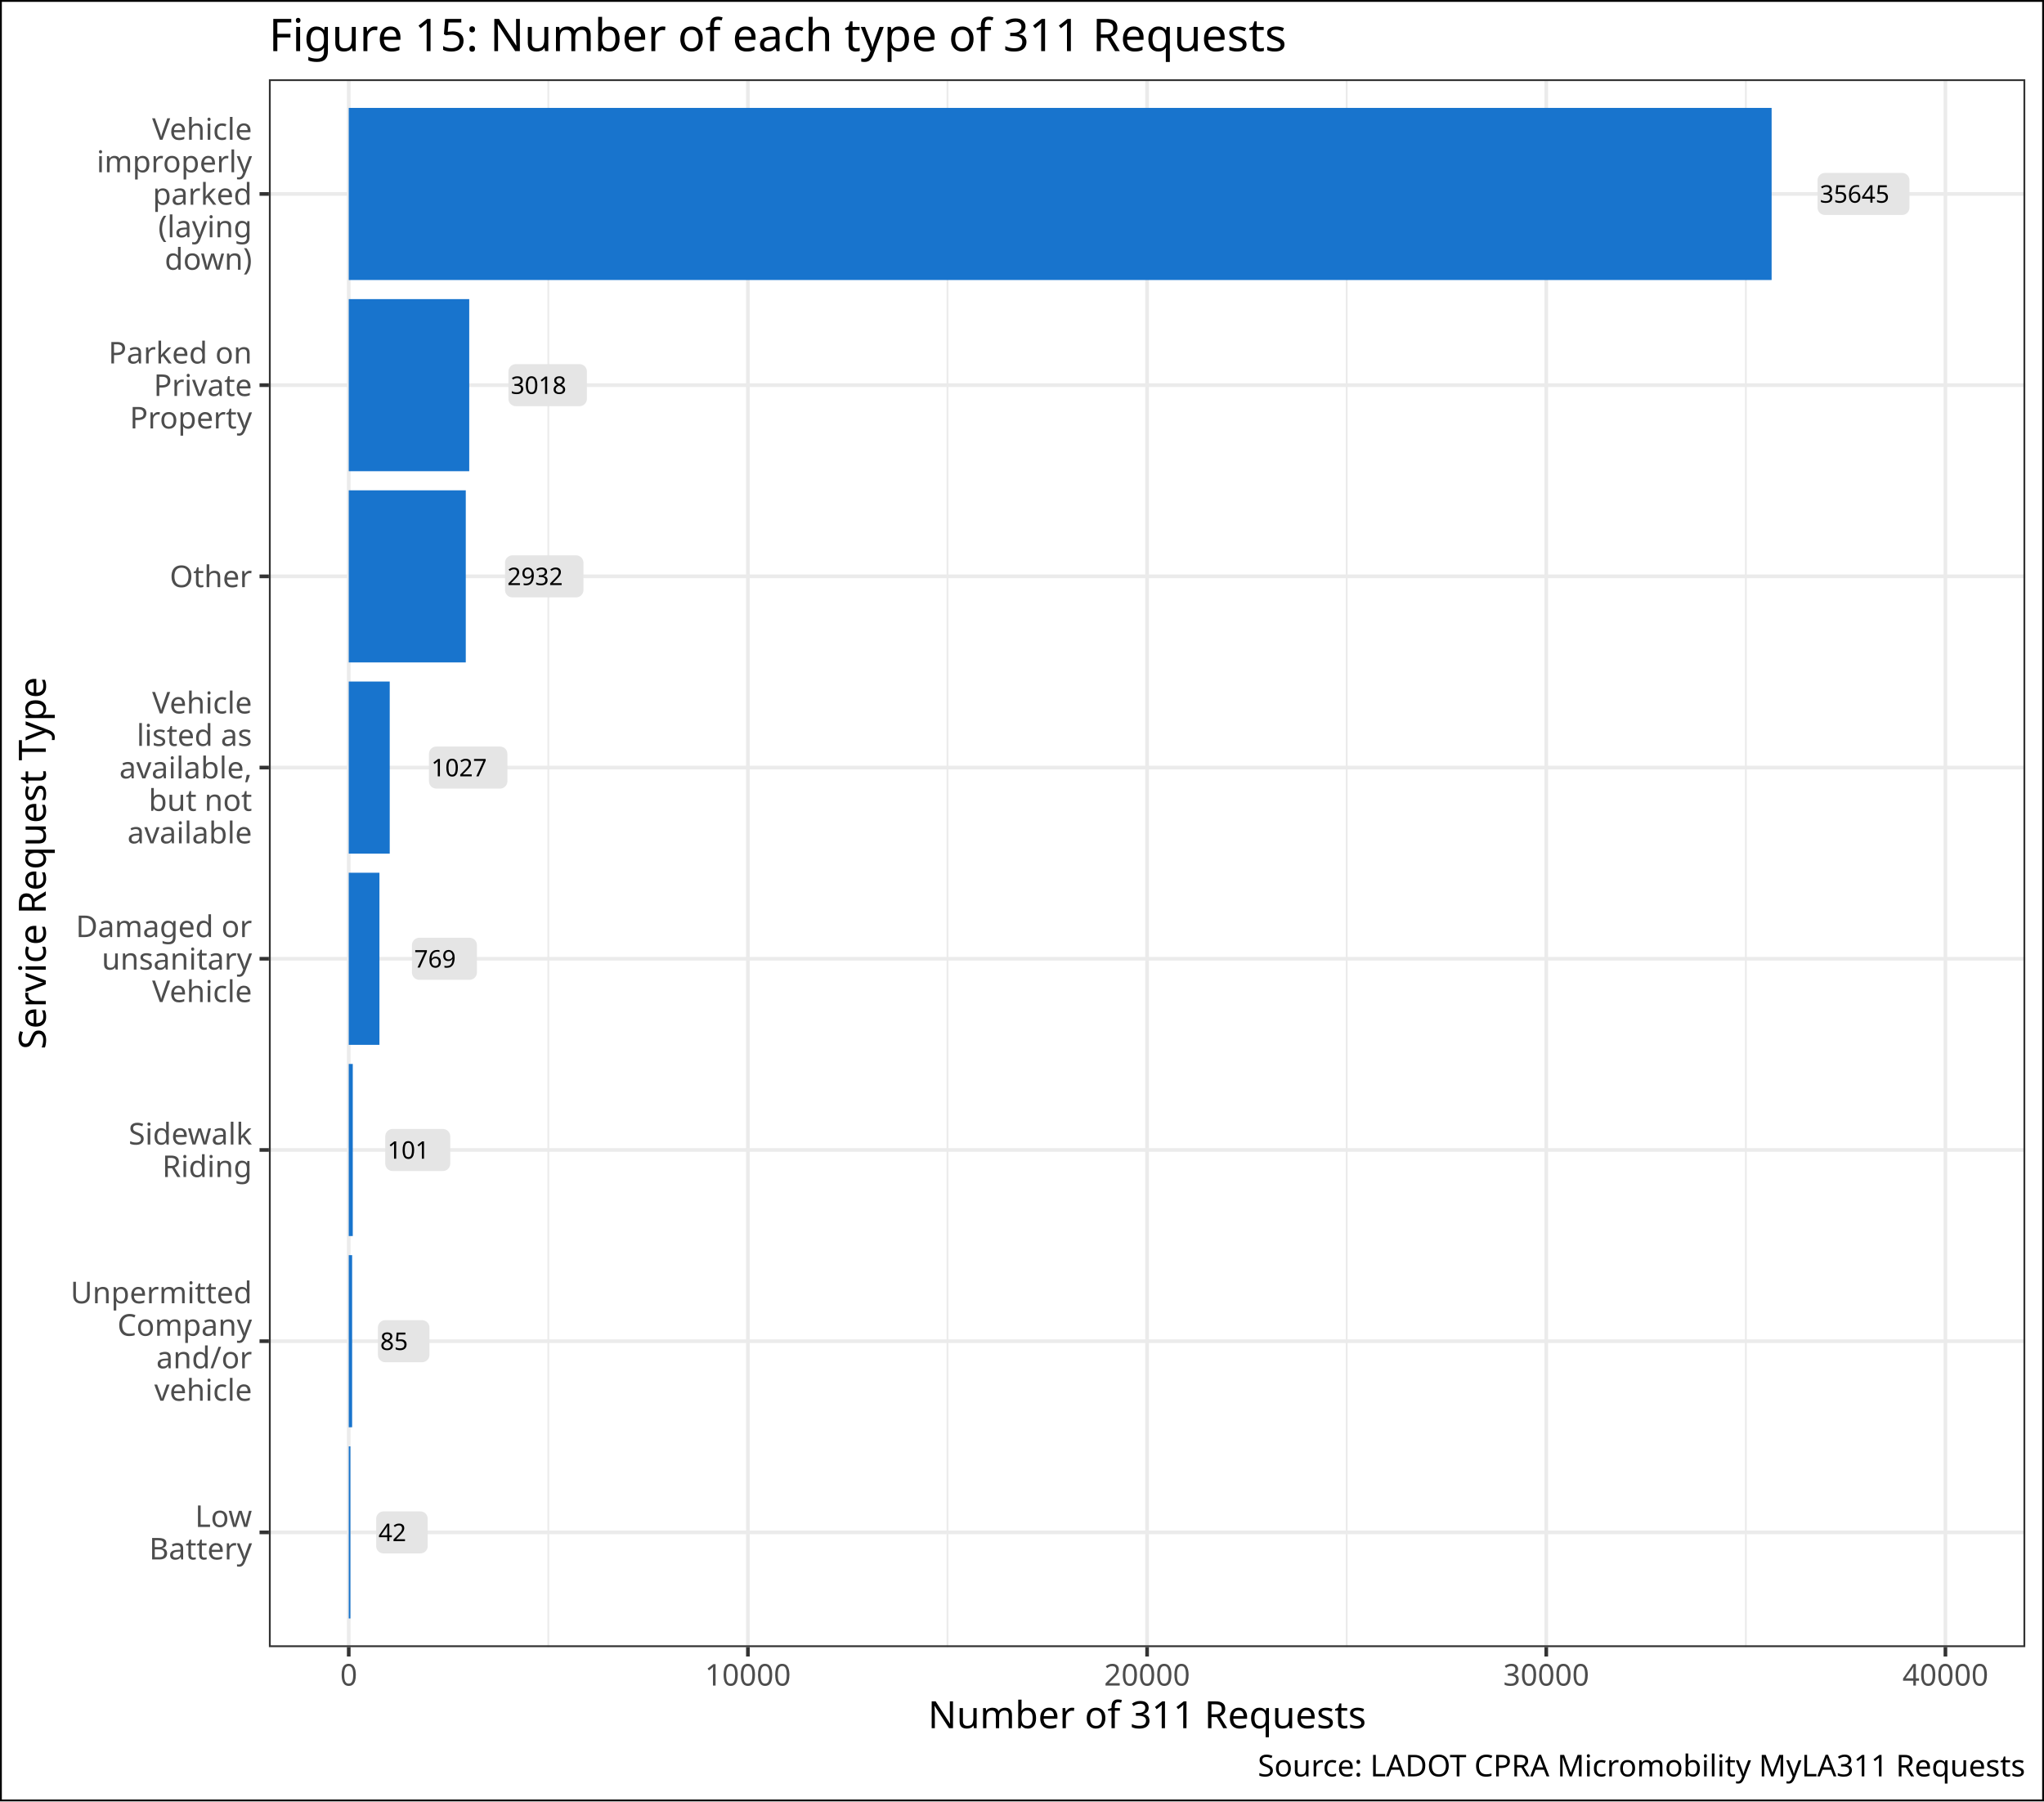
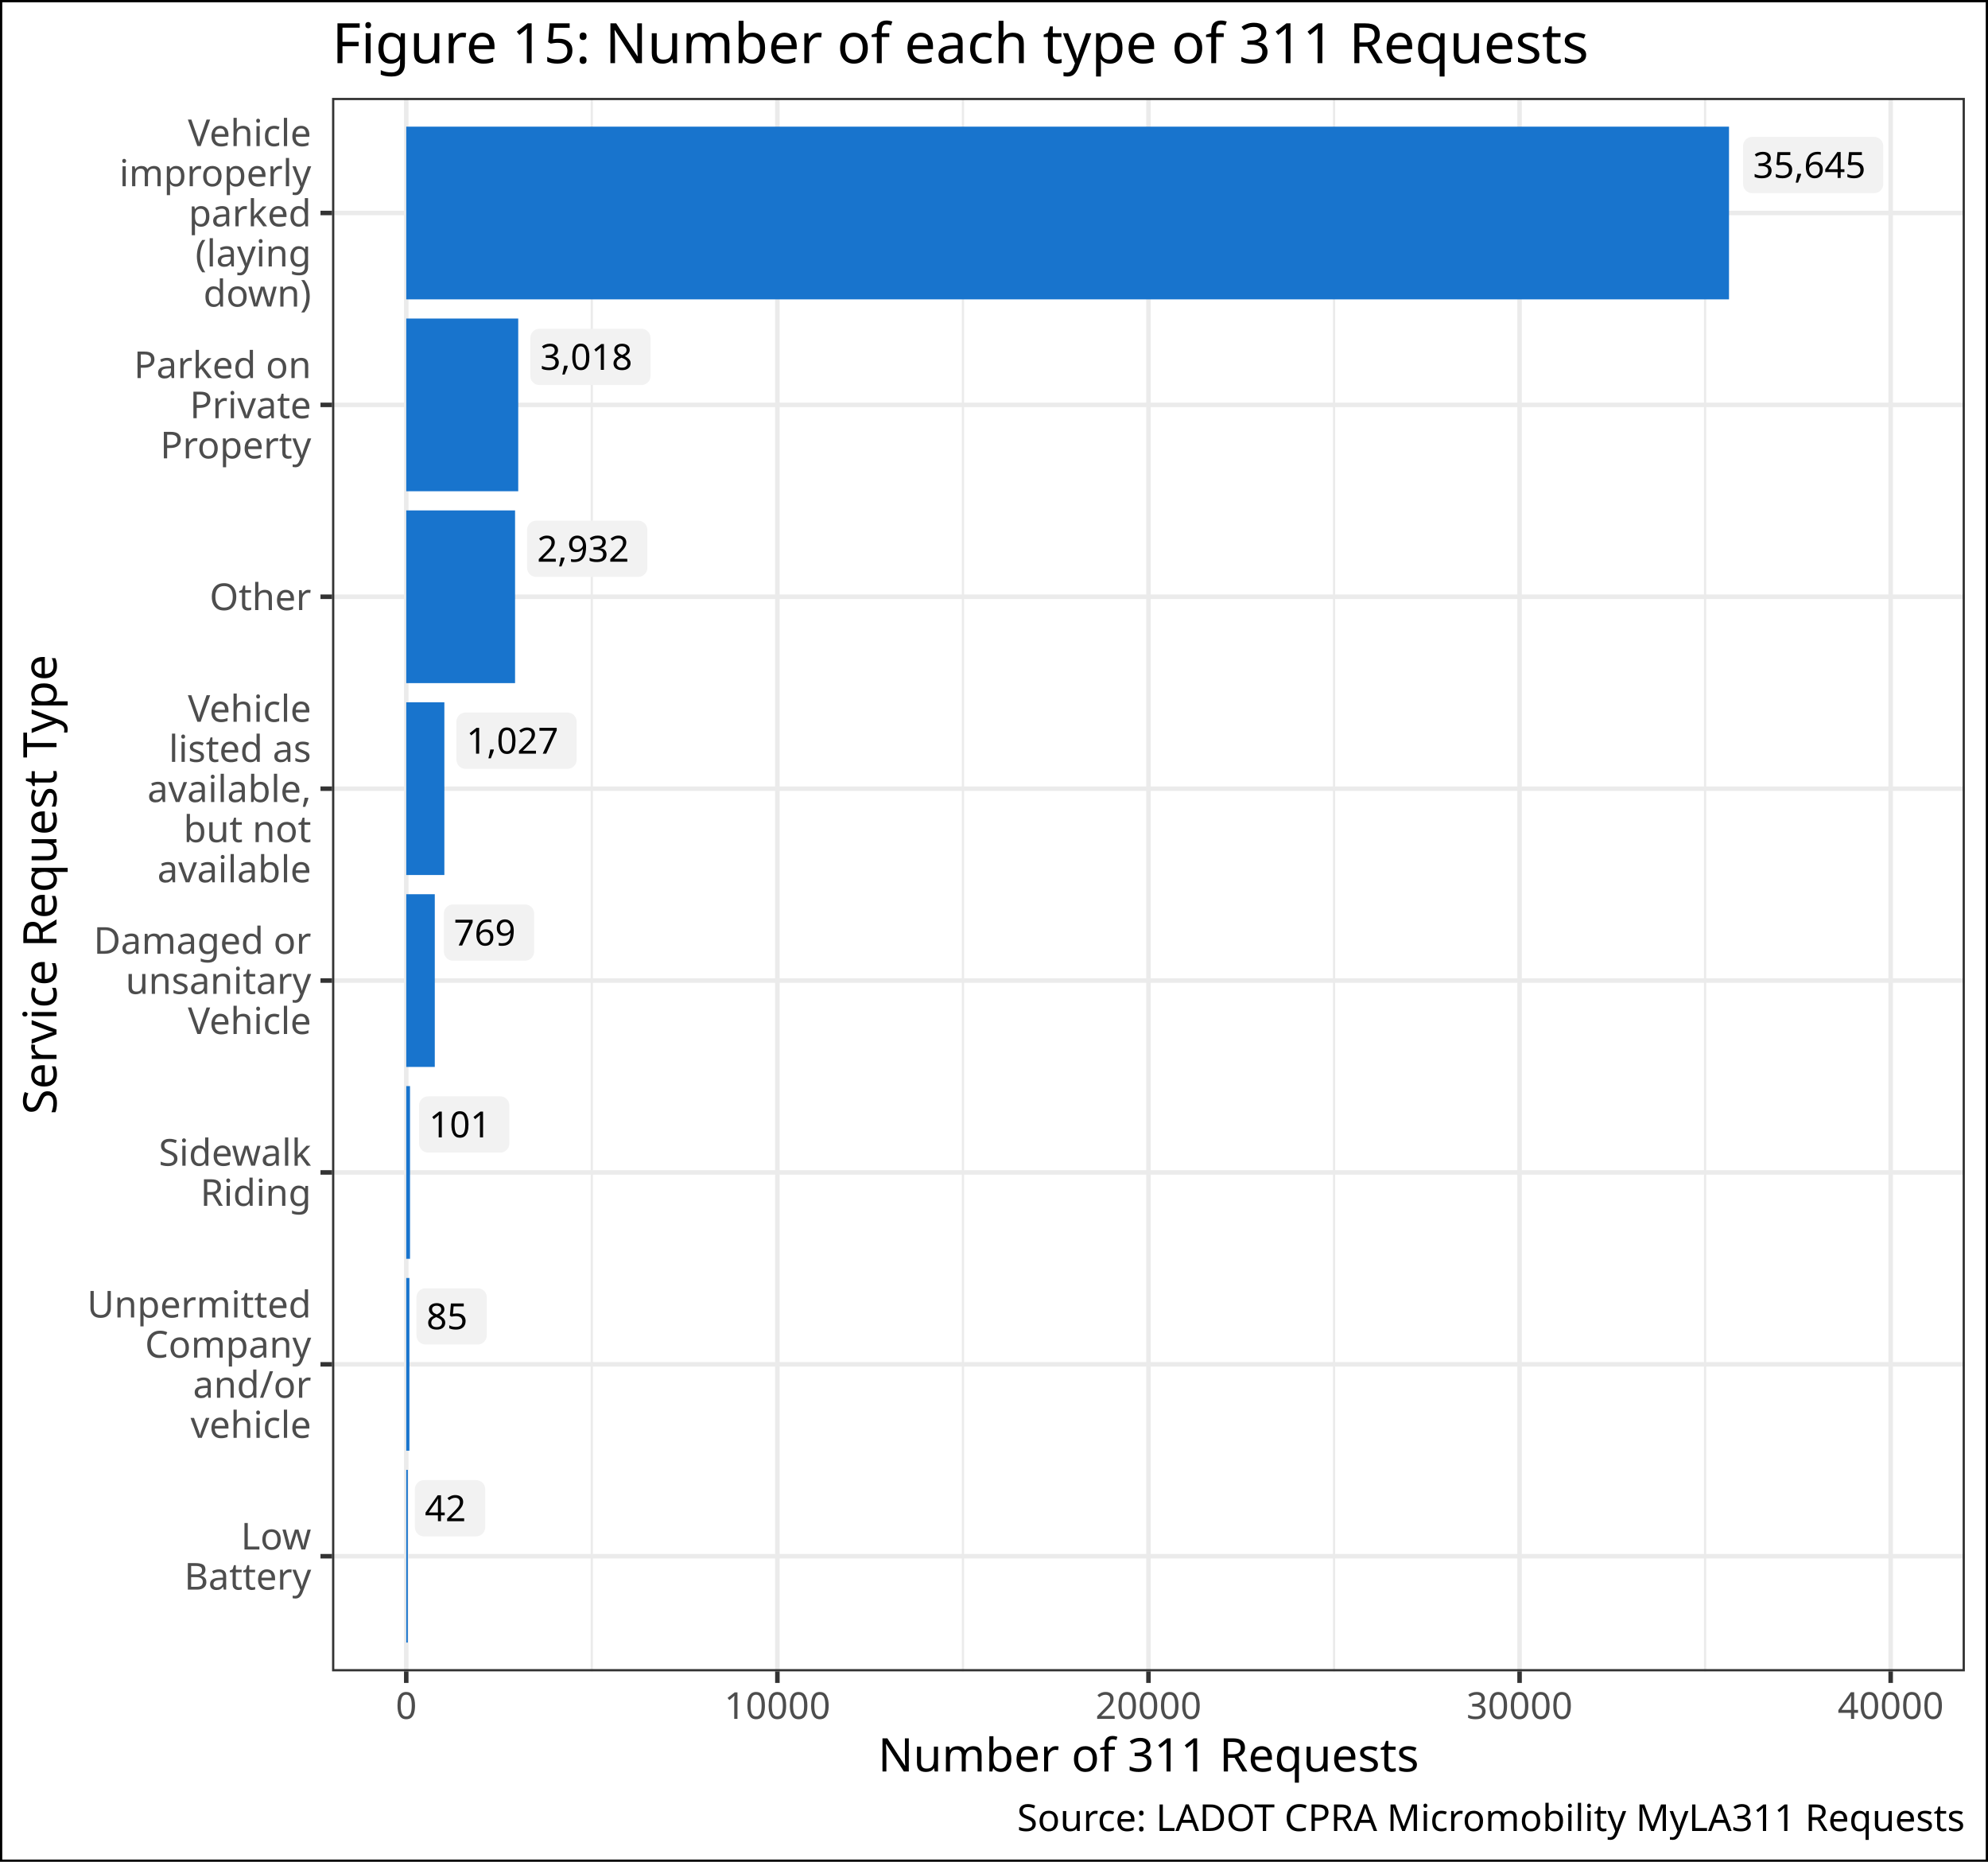
- <svg xmlns="http://www.w3.org/2000/svg" class="svglite" width="598.00pt" height="527.00pt" viewBox="0 0 598.00 527.00">
+ <svg xmlns="http://www.w3.org/2000/svg" class="svglite" width="471.00pt" height="441.00pt" viewBox="0 0 471.00 441.00">
  <defs>
    <style type="text/css">
    .svglite line, .svglite polyline, .svglite polygon, .svglite path, .svglite rect, .svglite circle {
      fill: none;
      stroke: #000000;
      stroke-linecap: round;
      stroke-linejoin: round;
      stroke-miterlimit: 10.00;
    }
    .svglite text {
      white-space: pre;
    }
  </style>
  </defs>
  <rect width="100%" height="100%" style="stroke: none; fill: #FFFFFF;" />
  <defs>
-     <clipPath id="cpMC4wMHw1OTguMDB8MC4wMHw1MjcuMDA=">
-       <rect x="0.00" y="0.00" width="598.00" height="527.00" />
+     <clipPath id="cpMC4wMHw0NzEuMDB8MC4wMHw0NDEuMDA=">
+       <rect x="0.00" y="0.00" width="471.00" height="441.00" />
    </clipPath>
  </defs>
-   <g clip-path="url(#cpMC4wMHw1OTguMDB8MC4wMHw1MjcuMDA=)">
-     <rect x="0.00" y="0.00" width="598.00" height="527.00" style="stroke-width: 1.07; fill: #FFFFFF;" />
+   <g clip-path="url(#cpMC4wMHw0NzEuMDB8MC4wMHw0NDEuMDA=)">
+     <rect x="0.00" y="0.00" width="471.00" height="441.00" style="stroke-width: 1.07; fill: #FFFFFF;" />
  </g>
  <defs>
-     <clipPath id="cpNzguNjd8NTkyLjUyfDIzLjE4fDQ4MS44OQ==">
-       <rect x="78.67" y="23.18" width="513.85" height="458.71" />
+     <clipPath id="cpNzguNjd8NDY1LjUyfDIzLjE4fDM5NS44OQ==">
+       <rect x="78.67" y="23.18" width="386.85" height="372.71" />
    </clipPath>
  </defs>
-   <g clip-path="url(#cpNzguNjd8NTkyLjUyfDIzLjE4fDQ4MS44OQ==)">
-     <rect x="78.67" y="23.18" width="513.85" height="458.71" style="stroke-width: 1.07; stroke: none; fill: #FFFFFF;" />
-     <polyline points="160.42,481.89 160.42,23.18 " style="stroke-width: 0.53; stroke: #EBEBEB; stroke-linecap: butt;" />
-     <polyline points="277.20,481.89 277.20,23.18 " style="stroke-width: 0.53; stroke: #EBEBEB; stroke-linecap: butt;" />
-     <polyline points="393.99,481.89 393.99,23.18 " style="stroke-width: 0.53; stroke: #EBEBEB; stroke-linecap: butt;" />
-     <polyline points="510.77,481.89 510.77,23.18 " style="stroke-width: 0.53; stroke: #EBEBEB; stroke-linecap: butt;" />
-     <polyline points="78.67,448.32 592.52,448.32 " style="stroke-width: 1.07; stroke: #EBEBEB; stroke-linecap: butt;" />
-     <polyline points="78.67,392.38 592.52,392.38 " style="stroke-width: 1.07; stroke: #EBEBEB; stroke-linecap: butt;" />
-     <polyline points="78.67,336.44 592.52,336.44 " style="stroke-width: 1.07; stroke: #EBEBEB; stroke-linecap: butt;" />
-     <polyline points="78.67,280.50 592.52,280.50 " style="stroke-width: 1.07; stroke: #EBEBEB; stroke-linecap: butt;" />
-     <polyline points="78.67,224.56 592.52,224.56 " style="stroke-width: 1.07; stroke: #EBEBEB; stroke-linecap: butt;" />
-     <polyline points="78.67,168.62 592.52,168.62 " style="stroke-width: 1.07; stroke: #EBEBEB; stroke-linecap: butt;" />
-     <polyline points="78.67,112.68 592.52,112.68 " style="stroke-width: 1.07; stroke: #EBEBEB; stroke-linecap: butt;" />
-     <polyline points="78.67,56.74 592.52,56.74 " style="stroke-width: 1.07; stroke: #EBEBEB; stroke-linecap: butt;" />
-     <polyline points="102.03,481.89 102.03,23.18 " style="stroke-width: 1.07; stroke: #EBEBEB; stroke-linecap: butt;" />
-     <polyline points="218.81,481.89 218.81,23.18 " style="stroke-width: 1.07; stroke: #EBEBEB; stroke-linecap: butt;" />
-     <polyline points="335.60,481.89 335.60,23.18 " style="stroke-width: 1.07; stroke: #EBEBEB; stroke-linecap: butt;" />
-     <polyline points="452.38,481.89 452.38,23.18 " style="stroke-width: 1.07; stroke: #EBEBEB; stroke-linecap: butt;" />
-     <polyline points="569.16,481.89 569.16,23.18 " style="stroke-width: 1.07; stroke: #EBEBEB; stroke-linecap: butt;" />
-     <rect x="102.03" y="255.33" width="8.98" height="50.35" style="stroke-width: 1.07; stroke: none; stroke-linecap: butt; stroke-linejoin: miter; fill: #1874CD;" />
-     <rect x="102.03" y="423.15" width="0.49" height="50.35" style="stroke-width: 1.07; stroke: none; stroke-linecap: butt; stroke-linejoin: miter; fill: #1874CD;" />
-     <rect x="102.03" y="143.45" width="34.24" height="50.35" style="stroke-width: 1.07; stroke: none; stroke-linecap: butt; stroke-linejoin: miter; fill: #1874CD;" />
-     <rect x="102.03" y="87.51" width="35.25" height="50.35" style="stroke-width: 1.07; stroke: none; stroke-linecap: butt; stroke-linejoin: miter; fill: #1874CD;" />
-     <rect x="102.03" y="311.27" width="1.18" height="50.35" style="stroke-width: 1.07; stroke: none; stroke-linecap: butt; stroke-linejoin: miter; fill: #1874CD;" />
-     <rect x="102.03" y="367.21" width="0.99" height="50.35" style="stroke-width: 1.07; stroke: none; stroke-linecap: butt; stroke-linejoin: miter; fill: #1874CD;" />
-     <rect x="102.03" y="31.57" width="416.28" height="50.35" style="stroke-width: 1.07; stroke: none; stroke-linecap: butt; stroke-linejoin: miter; fill: #1874CD;" />
-     <rect x="102.03" y="199.39" width="11.99" height="50.35" style="stroke-width: 1.07; stroke: none; stroke-linecap: butt; stroke-linejoin: miter; fill: #1874CD;" />
-     <polygon points="122.68,286.66 137.37,286.66 137.28,286.65 137.63,286.64 137.97,286.57 138.30,286.45 138.60,286.27 138.87,286.05 139.10,285.79 139.28,285.50 139.42,285.18 139.50,284.84 139.53,284.50 139.53,284.50 139.53,276.51 139.53,276.51 139.50,276.16 139.42,275.83 139.28,275.51 139.10,275.21 138.87,274.95 138.60,274.73 138.30,274.56 137.97,274.44 137.63,274.37 137.37,274.35 122.68,274.35 122.94,274.37 122.59,274.35 122.24,274.39 121.91,274.49 121.60,274.64 121.31,274.84 121.06,275.08 120.85,275.36 120.69,275.66 120.58,275.99 120.52,276.34 120.52,276.51 120.52,284.50 120.52,284.32 120.52,284.67 120.58,285.01 120.69,285.34 120.85,285.65 121.06,285.93 121.31,286.17 121.60,286.37 121.91,286.51 122.24,286.61 122.59,286.65 " style="stroke-width: 0.00; stroke: none; fill: #E5E5E5;" />
-     <text x="121.18" y="283.06" style="font-size: 7.11px; font-family: &quot;Century Gothic&quot;;" textLength="11.82px" lengthAdjust="spacingAndGlyphs">769</text>
-     <polygon points="112.22,454.48 122.97,454.48 122.89,454.47 123.23,454.46 123.57,454.39 123.90,454.27 124.20,454.09 124.47,453.87 124.70,453.61 124.89,453.32 125.02,453.00 125.11,452.66 125.13,452.32 125.13,452.32 125.13,444.33 125.13,444.33 125.11,443.99 125.02,443.65 124.89,443.33 124.70,443.03 124.47,442.77 124.20,442.55 123.90,442.38 123.57,442.26 123.23,442.19 122.97,442.17 112.22,442.17 112.48,442.19 112.13,442.17 111.78,442.22 111.45,442.31 111.14,442.46 110.85,442.66 110.60,442.90 110.39,443.18 110.23,443.48 110.12,443.81 110.06,444.16 110.06,444.33 110.06,452.32 110.06,452.14 110.06,452.49 110.12,452.83 110.23,453.16 110.39,453.47 110.60,453.75 110.85,453.99 111.14,454.19 111.45,454.34 111.78,454.43 112.13,454.47 " style="stroke-width: 0.00; stroke: none; fill: #E5E5E5;" />
-     <text x="110.72" y="450.88" style="font-size: 7.11px; font-family: &quot;Century Gothic&quot;;" textLength="7.88px" lengthAdjust="spacingAndGlyphs">42</text>
-     <polygon points="149.91,174.77 168.54,174.77 168.45,174.77 168.80,174.76 169.14,174.69 169.46,174.57 169.77,174.39 170.04,174.17 170.27,173.91 170.45,173.62 170.59,173.30 170.67,172.96 170.70,172.61 170.70,172.61 170.70,164.63 170.70,164.63 170.67,164.28 170.59,163.95 170.45,163.63 170.27,163.33 170.04,163.07 169.77,162.85 169.46,162.68 169.14,162.56 168.80,162.49 168.54,162.47 149.91,162.47 150.17,162.49 149.82,162.47 149.47,162.51 149.14,162.61 148.83,162.76 148.54,162.96 148.29,163.20 148.08,163.48 147.92,163.78 147.81,164.11 147.75,164.46 147.75,164.63 147.75,172.61 147.75,172.44 147.75,172.79 147.81,173.13 147.92,173.46 148.08,173.77 148.29,174.05 148.54,174.29 148.83,174.49 149.14,174.63 149.47,174.73 149.82,174.77 " style="stroke-width: 0.00; stroke: none; fill: #E5E5E5;" />
-     <text x="148.41" y="171.17" style="font-size: 7.11px; font-family: &quot;Century Gothic&quot;;" textLength="15.75px" lengthAdjust="spacingAndGlyphs">2932</text>
-     <polygon points="150.91,118.83 169.54,118.83 169.46,118.83 169.80,118.82 170.14,118.75 170.47,118.63 170.77,118.45 171.04,118.23 171.27,117.97 171.46,117.68 171.59,117.36 171.68,117.02 171.70,116.67 171.70,116.67 171.70,108.69 171.70,108.69 171.68,108.34 171.59,108.01 171.46,107.69 171.27,107.39 171.04,107.13 170.77,106.91 170.47,106.74 170.14,106.61 169.80,106.55 169.54,106.53 150.91,106.53 151.17,106.55 150.82,106.53 150.48,106.57 150.14,106.67 149.83,106.82 149.54,107.02 149.29,107.26 149.08,107.54 148.92,107.84 148.81,108.17 148.76,108.52 148.75,108.69 148.75,116.67 148.76,116.50 148.76,116.85 148.81,117.19 148.92,117.52 149.08,117.83 149.29,118.11 149.54,118.35 149.83,118.54 150.14,118.69 150.48,118.79 150.82,118.83 " style="stroke-width: 0.00; stroke: none; fill: #E5E5E5;" />
-     <text x="149.42" y="115.23" style="font-size: 7.11px; font-family: &quot;Century Gothic&quot;;" textLength="15.75px" lengthAdjust="spacingAndGlyphs">3018</text>
-     <polygon points="114.87,342.60 129.57,342.60 129.48,342.59 129.83,342.58 130.17,342.51 130.50,342.39 130.80,342.21 131.07,341.99 131.30,341.73 131.48,341.44 131.62,341.12 131.70,340.78 131.73,340.44 131.73,340.44 131.73,332.45 131.73,332.45 131.70,332.10 131.62,331.77 131.48,331.45 131.30,331.15 131.07,330.89 130.80,330.67 130.50,330.50 130.17,330.38 129.83,330.31 129.57,330.29 114.87,330.29 115.13,330.31 114.79,330.29 114.44,330.33 114.11,330.43 113.79,330.58 113.51,330.78 113.26,331.02 113.05,331.30 112.89,331.60 112.78,331.93 112.72,332.28 112.71,332.45 112.71,340.44 112.72,340.26 112.72,340.61 112.78,340.95 112.89,341.28 113.05,341.59 113.26,341.87 113.51,342.11 113.79,342.31 114.11,342.46 114.44,342.55 114.79,342.59 " style="stroke-width: 0.00; stroke: none; fill: #E5E5E5;" />
-     <text x="113.38" y="339.00" style="font-size: 7.11px; font-family: &quot;Century Gothic&quot;;" textLength="11.82px" lengthAdjust="spacingAndGlyphs">101</text>
-     <polygon points="112.72,398.54 123.48,398.54 123.39,398.53 123.74,398.52 124.08,398.45 124.40,398.33 124.70,398.15 124.97,397.93 125.20,397.67 125.39,397.38 125.52,397.06 125.61,396.72 125.64,396.38 125.64,396.38 125.64,388.39 125.64,388.39 125.61,388.04 125.52,387.71 125.39,387.39 125.20,387.09 124.97,386.83 124.70,386.61 124.40,386.44 124.08,386.32 123.74,386.25 123.48,386.23 112.72,386.23 112.98,386.25 112.63,386.23 112.29,386.27 111.95,386.37 111.64,386.52 111.35,386.72 111.10,386.96 110.89,387.24 110.73,387.54 110.62,387.87 110.57,388.22 110.56,388.39 110.56,396.38 110.57,396.20 110.57,396.55 110.62,396.89 110.73,397.22 110.89,397.53 111.10,397.81 111.35,398.05 111.64,398.25 111.95,398.40 112.29,398.49 112.63,398.53 " style="stroke-width: 0.00; stroke: none; fill: #E5E5E5;" />
-     <text x="111.23" y="394.94" style="font-size: 7.11px; font-family: &quot;Century Gothic&quot;;" textLength="7.88px" lengthAdjust="spacingAndGlyphs">85</text>
-     <polygon points="533.91,62.89 556.48,62.89 556.40,62.89 556.74,62.88 557.08,62.81 557.41,62.69 557.71,62.51 557.98,62.29 558.21,62.03 558.39,61.74 558.53,61.42 558.61,61.08 558.64,60.73 558.64,60.73 558.64,52.75 558.64,52.75 558.61,52.40 558.53,52.07 558.39,51.75 558.21,51.45 557.98,51.19 557.71,50.97 557.41,50.80 557.08,50.67 556.74,50.60 556.48,50.59 533.91,50.59 534.17,50.60 533.82,50.59 533.48,50.63 533.14,50.73 532.83,50.88 532.54,51.08 532.29,51.32 532.08,51.59 531.92,51.90 531.81,52.23 531.76,52.58 531.75,52.75 531.75,60.73 531.76,60.56 531.76,60.91 531.81,61.25 531.92,61.58 532.08,61.89 532.29,62.17 532.54,62.41 532.83,62.60 533.14,62.75 533.48,62.85 533.82,62.89 " style="stroke-width: 0.00; stroke: none; fill: #E5E5E5;" />
-     <text x="532.42" y="59.29" style="font-size: 7.11px; font-family: &quot;Century Gothic&quot;;" textLength="19.69px" lengthAdjust="spacingAndGlyphs">35645</text>
-     <polygon points="127.66,230.72 146.29,230.72 146.20,230.71 146.55,230.70 146.89,230.63 147.22,230.51 147.52,230.33 147.79,230.11 148.02,229.85 148.20,229.56 148.34,229.24 148.42,228.90 148.45,228.56 148.45,228.56 148.45,220.57 148.45,220.57 148.42,220.22 148.34,219.89 148.20,219.57 148.02,219.27 147.79,219.01 147.52,218.79 147.22,218.62 146.89,218.50 146.55,218.43 146.29,218.41 127.66,218.41 127.92,218.43 127.57,218.41 127.23,218.45 126.89,218.55 126.58,218.70 126.29,218.90 126.04,219.14 125.83,219.42 125.67,219.72 125.56,220.05 125.51,220.40 125.50,220.57 125.50,228.56 125.51,228.38 125.51,228.73 125.56,229.07 125.67,229.40 125.83,229.71 126.04,229.99 126.29,230.23 126.58,230.43 126.89,230.57 127.23,230.67 127.57,230.71 " style="stroke-width: 0.00; stroke: none; fill: #E5E5E5;" />
-     <text x="126.17" y="227.12" style="font-size: 7.11px; font-family: &quot;Century Gothic&quot;;" textLength="15.75px" lengthAdjust="spacingAndGlyphs">1027</text>
-     <rect x="78.67" y="23.18" width="513.85" height="458.71" style="stroke-width: 1.07; stroke: #333333;" />
+   <g clip-path="url(#cpNzguNjd8NDY1LjUyfDIzLjE4fDM5NS44OQ==)">
+     <rect x="78.67" y="23.18" width="386.85" height="372.71" style="stroke-width: 1.07; stroke: none; fill: #FFFFFF;" />
+     <polyline points="140.21,395.89 140.21,23.18 " style="stroke-width: 0.53; stroke: #EBEBEB; stroke-linecap: butt;" />
+     <polyline points="228.14,395.89 228.14,23.18 " style="stroke-width: 0.53; stroke: #EBEBEB; stroke-linecap: butt;" />
+     <polyline points="316.06,395.89 316.06,23.18 " style="stroke-width: 0.53; stroke: #EBEBEB; stroke-linecap: butt;" />
+     <polyline points="403.98,395.89 403.98,23.18 " style="stroke-width: 0.53; stroke: #EBEBEB; stroke-linecap: butt;" />
+     <polyline points="78.67,368.62 465.52,368.62 " style="stroke-width: 1.07; stroke: #EBEBEB; stroke-linecap: butt;" />
+     <polyline points="78.67,323.16 465.52,323.16 " style="stroke-width: 1.07; stroke: #EBEBEB; stroke-linecap: butt;" />
+     <polyline points="78.67,277.71 465.52,277.71 " style="stroke-width: 1.07; stroke: #EBEBEB; stroke-linecap: butt;" />
+     <polyline points="78.67,232.26 465.52,232.26 " style="stroke-width: 1.07; stroke: #EBEBEB; stroke-linecap: butt;" />
+     <polyline points="78.67,186.81 465.52,186.81 " style="stroke-width: 1.07; stroke: #EBEBEB; stroke-linecap: butt;" />
+     <polyline points="78.67,141.35 465.52,141.35 " style="stroke-width: 1.07; stroke: #EBEBEB; stroke-linecap: butt;" />
+     <polyline points="78.67,95.90 465.52,95.90 " style="stroke-width: 1.07; stroke: #EBEBEB; stroke-linecap: butt;" />
+     <polyline points="78.67,50.45 465.52,50.45 " style="stroke-width: 1.07; stroke: #EBEBEB; stroke-linecap: butt;" />
+     <polyline points="96.25,395.89 96.25,23.18 " style="stroke-width: 1.07; stroke: #EBEBEB; stroke-linecap: butt;" />
+     <polyline points="184.18,395.89 184.18,23.18 " style="stroke-width: 1.07; stroke: #EBEBEB; stroke-linecap: butt;" />
+     <polyline points="272.10,395.89 272.10,23.18 " style="stroke-width: 1.07; stroke: #EBEBEB; stroke-linecap: butt;" />
+     <polyline points="360.02,395.89 360.02,23.18 " style="stroke-width: 1.07; stroke: #EBEBEB; stroke-linecap: butt;" />
+     <polyline points="447.94,395.89 447.94,23.18 " style="stroke-width: 1.07; stroke: #EBEBEB; stroke-linecap: butt;" />
+     <rect x="96.25" y="211.81" width="6.76" height="40.91" style="stroke-width: 1.07; stroke: none; stroke-linecap: butt; stroke-linejoin: miter; fill: #1874CD;" />
+     <rect x="96.25" y="348.16" width="0.37" height="40.91" style="stroke-width: 1.07; stroke: none; stroke-linecap: butt; stroke-linejoin: miter; fill: #1874CD;" />
+     <rect x="96.25" y="120.90" width="25.78" height="40.91" style="stroke-width: 1.07; stroke: none; stroke-linecap: butt; stroke-linejoin: miter; fill: #1874CD;" />
+     <rect x="96.25" y="75.45" width="26.53" height="40.91" style="stroke-width: 1.07; stroke: none; stroke-linecap: butt; stroke-linejoin: miter; fill: #1874CD;" />
+     <rect x="96.25" y="257.26" width="0.89" height="40.91" style="stroke-width: 1.07; stroke: none; stroke-linecap: butt; stroke-linejoin: miter; fill: #1874CD;" />
+     <rect x="96.25" y="302.71" width="0.75" height="40.91" style="stroke-width: 1.07; stroke: none; stroke-linecap: butt; stroke-linejoin: miter; fill: #1874CD;" />
+     <rect x="96.25" y="30.00" width="313.39" height="40.91" style="stroke-width: 1.07; stroke: none; stroke-linecap: butt; stroke-linejoin: miter; fill: #1874CD;" />
+     <rect x="96.25" y="166.35" width="9.03" height="40.91" style="stroke-width: 1.07; stroke: none; stroke-linecap: butt; stroke-linejoin: miter; fill: #1874CD;" />
+     <polygon points="107.32,227.56 124.39,227.56 124.30,227.56 124.65,227.54 124.99,227.47 125.31,227.35 125.62,227.18 125.88,226.96 126.12,226.70 126.30,226.40 126.44,226.08 126.52,225.75 126.55,225.40 126.55,225.40 126.55,216.39 126.55,216.39 126.52,216.05 126.44,215.71 126.30,215.39 126.12,215.09 125.88,214.83 125.62,214.61 125.31,214.44 124.99,214.32 124.65,214.25 124.39,214.23 107.32,214.23 107.58,214.25 107.23,214.23 106.89,214.28 106.55,214.37 106.24,214.52 105.95,214.72 105.70,214.96 105.49,215.24 105.33,215.55 105.22,215.88 105.16,216.22 105.16,216.39 105.16,225.40 105.16,225.23 105.16,225.57 105.22,225.92 105.33,226.25 105.49,226.55 105.70,226.83 105.95,227.07 106.24,227.27 106.55,227.42 106.89,227.52 107.23,227.56 " style="stroke-width: 0.00; stroke: none; fill: #F2F2F2;" />
+     <text x="107.51" y="223.96" style="font-size: 8.54px; font-family: &quot;Century Gothic&quot;;" textLength="14.19px" lengthAdjust="spacingAndGlyphs">769</text>
+     <polygon points="100.45,363.92 112.79,363.92 112.71,363.92 113.05,363.90 113.39,363.83 113.72,363.71 114.02,363.53 114.29,363.31 114.52,363.05 114.71,362.76 114.84,362.44 114.93,362.10 114.95,361.76 114.95,361.76 114.95,352.75 114.95,352.75 114.93,352.40 114.84,352.07 114.71,351.75 114.52,351.45 114.29,351.19 114.02,350.97 113.72,350.80 113.39,350.68 113.05,350.61 112.79,350.59 100.45,350.59 100.71,350.61 100.37,350.59 100.02,350.63 99.69,350.73 99.37,350.88 99.09,351.08 98.84,351.32 98.63,351.60 98.47,351.90 98.36,352.23 98.30,352.58 98.29,352.75 98.29,361.76 98.30,361.58 98.30,361.93 98.36,362.27 98.47,362.60 98.63,362.91 98.84,363.19 99.09,363.43 99.37,363.63 99.69,363.78 100.02,363.87 100.37,363.92 " style="stroke-width: 0.00; stroke: none; fill: #F2F2F2;" />
+     <text x="100.65" y="360.32" style="font-size: 8.54px; font-family: &quot;Century Gothic&quot;;" textLength="9.46px" lengthAdjust="spacingAndGlyphs">42</text>
+     <polygon points="127.04,136.65 151.21,136.65 151.12,136.65 151.47,136.64 151.81,136.57 152.13,136.45 152.43,136.27 152.70,136.05 152.93,135.79 153.12,135.50 153.26,135.18 153.34,134.84 153.37,134.49 153.37,134.49 153.37,125.49 153.37,125.49 153.34,125.14 153.26,124.80 153.12,124.48 152.93,124.19 152.70,123.93 152.43,123.71 152.13,123.54 151.81,123.41 151.47,123.34 151.21,123.33 127.04,123.33 127.30,123.34 126.96,123.33 126.61,123.37 126.28,123.47 125.96,123.62 125.68,123.81 125.43,124.05 125.22,124.33 125.06,124.64 124.95,124.97 124.89,125.31 124.88,125.49 124.88,134.49 124.89,134.32 124.89,134.67 124.95,135.01 125.06,135.34 125.22,135.65 125.43,135.93 125.68,136.17 125.96,136.37 126.28,136.51 126.61,136.61 126.96,136.65 " style="stroke-width: 0.00; stroke: none; fill: #F2F2F2;" />
+     <text x="127.24" y="133.05" style="font-size: 8.54px; font-family: &quot;Century Gothic&quot;;" textLength="21.28px" lengthAdjust="spacingAndGlyphs">2,932</text>
+     <polygon points="127.80,91.20 151.96,91.20 151.88,91.20 152.22,91.19 152.56,91.12 152.89,90.99 153.19,90.82 153.46,90.60 153.69,90.34 153.88,90.05 154.01,89.73 154.09,89.39 154.12,89.04 154.12,89.04 154.12,80.03 154.12,80.03 154.09,79.69 154.01,79.35 153.88,79.03 153.69,78.74 153.46,78.48 153.19,78.26 152.89,78.08 152.56,77.96 152.22,77.89 151.96,77.87 127.80,77.87 128.06,77.89 127.71,77.88 127.37,77.92 127.03,78.02 126.72,78.16 126.43,78.36 126.18,78.60 125.97,78.88 125.81,79.19 125.70,79.52 125.65,79.86 125.64,80.03 125.64,89.04 125.65,88.87 125.65,89.22 125.70,89.56 125.81,89.89 125.97,90.20 126.18,90.47 126.43,90.72 126.72,90.91 127.03,91.06 127.37,91.16 127.71,91.20 " style="stroke-width: 0.00; stroke: none; fill: #F2F2F2;" />
+     <text x="127.99" y="87.60" style="font-size: 8.54px; font-family: &quot;Century Gothic&quot;;" textLength="21.28px" lengthAdjust="spacingAndGlyphs">3,018</text>
+     <polygon points="101.44,273.01 118.52,273.01 118.43,273.01 118.78,273.00 119.12,272.93 119.44,272.80 119.74,272.63 120.01,272.41 120.24,272.15 120.43,271.86 120.56,271.54 120.65,271.20 120.68,270.85 120.68,270.85 120.68,261.84 120.68,261.84 120.65,261.50 120.56,261.16 120.43,260.84 120.24,260.55 120.01,260.29 119.74,260.07 119.44,259.89 119.12,259.77 118.78,259.70 118.52,259.68 101.44,259.68 101.70,259.70 101.36,259.69 101.01,259.73 100.68,259.83 100.36,259.97 100.08,260.17 99.83,260.41 99.62,260.69 99.46,261.00 99.35,261.33 99.29,261.67 99.28,261.84 99.28,270.85 99.29,270.68 99.29,271.03 99.35,271.37 99.46,271.70 99.62,272.01 99.83,272.28 100.08,272.53 100.36,272.72 100.68,272.87 101.01,272.97 101.36,273.01 " style="stroke-width: 0.00; stroke: none; fill: #F2F2F2;" />
+     <text x="101.64" y="269.41" style="font-size: 8.54px; font-family: &quot;Century Gothic&quot;;" textLength="14.19px" lengthAdjust="spacingAndGlyphs">101</text>
+     <polygon points="100.83,318.46 113.17,318.46 113.08,318.46 113.43,318.45 113.77,318.38 114.10,318.26 114.40,318.08 114.67,317.86 114.90,317.60 115.08,317.31 115.22,316.99 115.30,316.65 115.33,316.30 115.33,316.30 115.33,307.30 115.33,307.30 115.30,306.95 115.22,306.61 115.08,306.29 114.90,306.00 114.67,305.74 114.40,305.52 114.10,305.35 113.77,305.22 113.43,305.15 113.17,305.14 100.83,305.14 101.09,305.15 100.74,305.14 100.40,305.18 100.06,305.28 99.75,305.43 99.46,305.62 99.21,305.87 99.00,306.14 98.84,306.45 98.73,306.78 98.68,307.12 98.67,307.30 98.67,316.30 98.68,316.13 98.68,316.48 98.73,316.82 98.84,317.15 99.00,317.46 99.21,317.74 99.46,317.98 99.75,318.18 100.06,318.32 100.40,318.42 100.74,318.46 " style="stroke-width: 0.00; stroke: none; fill: #F2F2F2;" />
+     <text x="101.02" y="314.86" style="font-size: 8.54px; font-family: &quot;Century Gothic&quot;;" textLength="9.46px" lengthAdjust="spacingAndGlyphs">85</text>
+     <polygon points="415.13,45.75 444.02,45.75 443.94,45.75 444.28,45.73 444.63,45.66 444.95,45.54 445.25,45.37 445.52,45.15 445.75,44.89 445.94,44.59 446.07,44.27 446.16,43.94 446.18,43.59 446.18,43.59 446.18,34.58 446.18,34.58 446.16,34.24 446.07,33.90 445.94,33.58 445.75,33.28 445.52,33.02 445.25,32.80 444.95,32.63 444.63,32.51 444.28,32.44 444.02,32.42 415.13,32.42 415.39,32.44 415.04,32.42 414.70,32.47 414.36,32.56 414.05,32.71 413.76,32.91 413.51,33.15 413.31,33.43 413.14,33.74 413.03,34.07 412.98,34.41 412.97,34.58 412.97,43.59 412.98,43.42 412.98,43.76 413.03,44.11 413.14,44.44 413.31,44.74 413.51,45.02 413.76,45.26 414.05,45.46 414.36,45.61 414.70,45.71 415.04,45.75 " style="stroke-width: 0.00; stroke: none; fill: #F2F2F2;" />
+     <text x="415.32" y="42.15" style="font-size: 8.54px; font-family: &quot;Century Gothic&quot;;" textLength="26.01px" lengthAdjust="spacingAndGlyphs">35,645</text>
+     <polygon points="110.29,182.11 134.46,182.11 134.37,182.11 134.72,182.09 135.06,182.02 135.38,181.90 135.68,181.72 135.95,181.50 136.18,181.24 136.37,180.95 136.51,180.63 136.59,180.29 136.62,179.95 136.62,179.95 136.62,170.94 136.62,170.94 136.59,170.59 136.51,170.26 136.37,169.94 136.18,169.64 135.95,169.38 135.68,169.16 135.38,168.99 135.06,168.87 134.72,168.80 134.46,168.78 110.29,168.78 110.56,168.80 110.21,168.78 109.86,168.82 109.53,168.92 109.21,169.07 108.93,169.27 108.68,169.51 108.47,169.79 108.31,170.09 108.20,170.42 108.14,170.77 108.13,170.94 108.13,179.95 108.14,179.77 108.14,180.12 108.20,180.46 108.31,180.79 108.47,181.10 108.68,181.38 108.93,181.62 109.21,181.82 109.53,181.97 109.86,182.06 110.21,182.11 " style="stroke-width: 0.00; stroke: none; fill: #F2F2F2;" />
+     <text x="110.49" y="178.51" style="font-size: 8.54px; font-family: &quot;Century Gothic&quot;;" textLength="21.28px" lengthAdjust="spacingAndGlyphs">1,027</text>
+     <rect x="78.67" y="23.18" width="386.85" height="372.71" style="stroke-width: 1.07; stroke: #333333;" />
  </g>
-   <g clip-path="url(#cpMC4wMHw1OTguMDB8MC4wMHw1MjcuMDA=)">
-     <text x="73.74" y="446.73" text-anchor="end" style="font-size: 8.80px;fill: #4D4D4D; font-family: &quot;Century Gothic&quot;;" textLength="17.14px" lengthAdjust="spacingAndGlyphs">Low</text>
-     <text x="73.74" y="456.24" text-anchor="end" style="font-size: 8.80px;fill: #4D4D4D; font-family: &quot;Century Gothic&quot;;" textLength="30.11px" lengthAdjust="spacingAndGlyphs">Battery</text>
-     <text x="73.74" y="381.29" text-anchor="end" style="font-size: 8.80px;fill: #4D4D4D; font-family: &quot;Century Gothic&quot;;" textLength="53.46px" lengthAdjust="spacingAndGlyphs">Unpermitted</text>
-     <text x="73.74" y="390.79" text-anchor="end" style="font-size: 8.80px;fill: #4D4D4D; font-family: &quot;Century Gothic&quot;;" textLength="43.26px" lengthAdjust="spacingAndGlyphs">Company</text>
-     <text x="73.74" y="400.30" text-anchor="end" style="font-size: 8.80px;fill: #4D4D4D; font-family: &quot;Century Gothic&quot;;" textLength="29.66px" lengthAdjust="spacingAndGlyphs">and/or</text>
-     <text x="73.74" y="409.80" text-anchor="end" style="font-size: 8.80px;fill: #4D4D4D; font-family: &quot;Century Gothic&quot;;" textLength="30.90px" lengthAdjust="spacingAndGlyphs">vehicle</text>
-     <text x="73.74" y="334.85" text-anchor="end" style="font-size: 8.80px;fill: #4D4D4D; font-family: &quot;Century Gothic&quot;;" textLength="37.40px" lengthAdjust="spacingAndGlyphs">Sidewalk</text>
-     <text x="73.74" y="344.36" text-anchor="end" style="font-size: 8.80px;fill: #4D4D4D; font-family: &quot;Century Gothic&quot;;" textLength="26.18px" lengthAdjust="spacingAndGlyphs">Riding</text>
-     <text x="73.74" y="274.16" text-anchor="end" style="font-size: 8.80px;fill: #4D4D4D; font-family: &quot;Century Gothic&quot;;" textLength="55.32px" lengthAdjust="spacingAndGlyphs">Damaged or</text>
-     <text x="73.74" y="283.66" text-anchor="end" style="font-size: 8.80px;fill: #4D4D4D; font-family: &quot;Century Gothic&quot;;" textLength="43.62px" lengthAdjust="spacingAndGlyphs">unsanitary</text>
-     <text x="73.74" y="293.17" text-anchor="end" style="font-size: 8.80px;fill: #4D4D4D; font-family: &quot;Century Gothic&quot;;" textLength="31.31px" lengthAdjust="spacingAndGlyphs">Vehicle</text>
-     <text x="73.74" y="208.72" text-anchor="end" style="font-size: 8.80px;fill: #4D4D4D; font-family: &quot;Century Gothic&quot;;" textLength="31.31px" lengthAdjust="spacingAndGlyphs">Vehicle</text>
-     <text x="73.74" y="218.22" text-anchor="end" style="font-size: 8.80px;fill: #4D4D4D; font-family: &quot;Century Gothic&quot;;" textLength="33.52px" lengthAdjust="spacingAndGlyphs">listed as</text>
-     <text x="73.74" y="227.72" text-anchor="end" style="font-size: 8.80px;fill: #4D4D4D; font-family: &quot;Century Gothic&quot;;" textLength="42.36px" lengthAdjust="spacingAndGlyphs">available,</text>
-     <text x="73.74" y="237.23" text-anchor="end" style="font-size: 8.80px;fill: #4D4D4D; font-family: &quot;Century Gothic&quot;;" textLength="30.87px" lengthAdjust="spacingAndGlyphs">but not</text>
-     <text x="73.74" y="246.73" text-anchor="end" style="font-size: 8.80px;fill: #4D4D4D; font-family: &quot;Century Gothic&quot;;" textLength="39.92px" lengthAdjust="spacingAndGlyphs">available</text>
-     <text x="73.74" y="171.78" text-anchor="end" style="font-size: 8.80px;fill: #4D4D4D; font-family: &quot;Century Gothic&quot;;" textLength="24.36px" lengthAdjust="spacingAndGlyphs">Other</text>
-     <text x="73.74" y="106.34" text-anchor="end" style="font-size: 8.80px;fill: #4D4D4D; font-family: &quot;Century Gothic&quot;;" textLength="43.58px" lengthAdjust="spacingAndGlyphs">Parked on</text>
-     <text x="73.74" y="115.84" text-anchor="end" style="font-size: 8.80px;fill: #4D4D4D; font-family: &quot;Century Gothic&quot;;" textLength="29.20px" lengthAdjust="spacingAndGlyphs">Private</text>
-     <text x="73.74" y="125.35" text-anchor="end" style="font-size: 8.80px;fill: #4D4D4D; font-family: &quot;Century Gothic&quot;;" textLength="35.65px" lengthAdjust="spacingAndGlyphs">Property</text>
-     <text x="73.74" y="40.89" text-anchor="end" style="font-size: 8.80px;fill: #4D4D4D; font-family: &quot;Century Gothic&quot;;" textLength="31.31px" lengthAdjust="spacingAndGlyphs">Vehicle</text>
-     <text x="73.74" y="50.40" text-anchor="end" style="font-size: 8.80px;fill: #4D4D4D; font-family: &quot;Century Gothic&quot;;" textLength="45.24px" lengthAdjust="spacingAndGlyphs">improperly</text>
-     <text x="73.74" y="59.90" text-anchor="end" style="font-size: 8.80px;fill: #4D4D4D; font-family: &quot;Century Gothic&quot;;" textLength="30.82px" lengthAdjust="spacingAndGlyphs">parked</text>
-     <text x="73.74" y="69.41" text-anchor="end" style="font-size: 8.80px;fill: #4D4D4D; font-family: &quot;Century Gothic&quot;;" textLength="28.79px" lengthAdjust="spacingAndGlyphs">(laying</text>
-     <text x="73.74" y="78.91" text-anchor="end" style="font-size: 8.80px;fill: #4D4D4D; font-family: &quot;Century Gothic&quot;;" textLength="27.71px" lengthAdjust="spacingAndGlyphs">down)</text>
-     <polyline points="75.93,448.32 78.67,448.32 " style="stroke-width: 1.07; stroke: #333333; stroke-linecap: butt;" />
-     <polyline points="75.93,392.38 78.67,392.38 " style="stroke-width: 1.07; stroke: #333333; stroke-linecap: butt;" />
-     <polyline points="75.93,336.44 78.67,336.44 " style="stroke-width: 1.07; stroke: #333333; stroke-linecap: butt;" />
-     <polyline points="75.93,280.50 78.67,280.50 " style="stroke-width: 1.07; stroke: #333333; stroke-linecap: butt;" />
-     <polyline points="75.93,224.56 78.67,224.56 " style="stroke-width: 1.07; stroke: #333333; stroke-linecap: butt;" />
-     <polyline points="75.93,168.62 78.67,168.62 " style="stroke-width: 1.07; stroke: #333333; stroke-linecap: butt;" />
-     <polyline points="75.93,112.68 78.67,112.68 " style="stroke-width: 1.07; stroke: #333333; stroke-linecap: butt;" />
-     <polyline points="75.93,56.74 78.67,56.74 " style="stroke-width: 1.07; stroke: #333333; stroke-linecap: butt;" />
-     <polyline points="102.03,484.63 102.03,481.89 " style="stroke-width: 1.07; stroke: #333333; stroke-linecap: butt;" />
-     <polyline points="218.81,484.63 218.81,481.89 " style="stroke-width: 1.07; stroke: #333333; stroke-linecap: butt;" />
-     <polyline points="335.60,484.63 335.60,481.89 " style="stroke-width: 1.07; stroke: #333333; stroke-linecap: butt;" />
-     <polyline points="452.38,484.63 452.38,481.89 " style="stroke-width: 1.07; stroke: #333333; stroke-linecap: butt;" />
-     <polyline points="569.16,484.63 569.16,481.89 " style="stroke-width: 1.07; stroke: #333333; stroke-linecap: butt;" />
-     <text x="102.03" y="493.14" text-anchor="middle" style="font-size: 8.80px;fill: #4D4D4D; font-family: &quot;Century Gothic&quot;;" textLength="4.87px" lengthAdjust="spacingAndGlyphs">0</text>
-     <text x="218.81" y="493.14" text-anchor="middle" style="font-size: 8.80px;fill: #4D4D4D; font-family: &quot;Century Gothic&quot;;" textLength="24.37px" lengthAdjust="spacingAndGlyphs">10000</text>
-     <text x="335.60" y="493.14" text-anchor="middle" style="font-size: 8.80px;fill: #4D4D4D; font-family: &quot;Century Gothic&quot;;" textLength="24.37px" lengthAdjust="spacingAndGlyphs">20000</text>
-     <text x="452.38" y="493.14" text-anchor="middle" style="font-size: 8.80px;fill: #4D4D4D; font-family: &quot;Century Gothic&quot;;" textLength="24.37px" lengthAdjust="spacingAndGlyphs">30000</text>
-     <text x="569.16" y="493.14" text-anchor="middle" style="font-size: 8.80px;fill: #4D4D4D; font-family: &quot;Century Gothic&quot;;" textLength="24.37px" lengthAdjust="spacingAndGlyphs">40000</text>
-     <text x="335.60" y="505.61" text-anchor="middle" style="font-size: 11.00px; font-family: &quot;Century Gothic&quot;;" textLength="128.64px" lengthAdjust="spacingAndGlyphs">Number of 311 Requests</text>
-     <text transform="translate(13.39,252.53) rotate(-90)" text-anchor="middle" style="font-size: 11.00px; font-family: &quot;Century Gothic&quot;;" textLength="113.05px" lengthAdjust="spacingAndGlyphs">Service Request Type</text>
+   <g clip-path="url(#cpMC4wMHw0NzEuMDB8MC4wMHw0NDEuMDA=)">
+     <text x="73.74" y="367.03" text-anchor="end" style="font-size: 8.80px;fill: #4D4D4D; font-family: &quot;Century Gothic&quot;;" textLength="17.14px" lengthAdjust="spacingAndGlyphs">Low</text>
+     <text x="73.74" y="376.53" text-anchor="end" style="font-size: 8.80px;fill: #4D4D4D; font-family: &quot;Century Gothic&quot;;" textLength="30.11px" lengthAdjust="spacingAndGlyphs">Battery</text>
+     <text x="73.74" y="312.07" text-anchor="end" style="font-size: 8.80px;fill: #4D4D4D; font-family: &quot;Century Gothic&quot;;" textLength="53.46px" lengthAdjust="spacingAndGlyphs">Unpermitted</text>
+     <text x="73.74" y="321.57" text-anchor="end" style="font-size: 8.80px;fill: #4D4D4D; font-family: &quot;Century Gothic&quot;;" textLength="43.26px" lengthAdjust="spacingAndGlyphs">Company</text>
+     <text x="73.74" y="331.08" text-anchor="end" style="font-size: 8.80px;fill: #4D4D4D; font-family: &quot;Century Gothic&quot;;" textLength="29.66px" lengthAdjust="spacingAndGlyphs">and/or</text>
+     <text x="73.74" y="340.58" text-anchor="end" style="font-size: 8.80px;fill: #4D4D4D; font-family: &quot;Century Gothic&quot;;" textLength="30.90px" lengthAdjust="spacingAndGlyphs">vehicle</text>
+     <text x="73.74" y="276.12" text-anchor="end" style="font-size: 8.80px;fill: #4D4D4D; font-family: &quot;Century Gothic&quot;;" textLength="37.40px" lengthAdjust="spacingAndGlyphs">Sidewalk</text>
+     <text x="73.74" y="285.62" text-anchor="end" style="font-size: 8.80px;fill: #4D4D4D; font-family: &quot;Century Gothic&quot;;" textLength="26.18px" lengthAdjust="spacingAndGlyphs">Riding</text>
+     <text x="73.74" y="225.92" text-anchor="end" style="font-size: 8.80px;fill: #4D4D4D; font-family: &quot;Century Gothic&quot;;" textLength="55.32px" lengthAdjust="spacingAndGlyphs">Damaged or</text>
+     <text x="73.74" y="235.42" text-anchor="end" style="font-size: 8.80px;fill: #4D4D4D; font-family: &quot;Century Gothic&quot;;" textLength="43.62px" lengthAdjust="spacingAndGlyphs">unsanitary</text>
+     <text x="73.74" y="244.92" text-anchor="end" style="font-size: 8.80px;fill: #4D4D4D; font-family: &quot;Century Gothic&quot;;" textLength="31.31px" lengthAdjust="spacingAndGlyphs">Vehicle</text>
+     <text x="73.74" y="170.96" text-anchor="end" style="font-size: 8.80px;fill: #4D4D4D; font-family: &quot;Century Gothic&quot;;" textLength="31.31px" lengthAdjust="spacingAndGlyphs">Vehicle</text>
+     <text x="73.74" y="180.46" text-anchor="end" style="font-size: 8.80px;fill: #4D4D4D; font-family: &quot;Century Gothic&quot;;" textLength="33.52px" lengthAdjust="spacingAndGlyphs">listed as</text>
+     <text x="73.74" y="189.97" text-anchor="end" style="font-size: 8.80px;fill: #4D4D4D; font-family: &quot;Century Gothic&quot;;" textLength="42.36px" lengthAdjust="spacingAndGlyphs">available,</text>
+     <text x="73.74" y="199.47" text-anchor="end" style="font-size: 8.80px;fill: #4D4D4D; font-family: &quot;Century Gothic&quot;;" textLength="30.87px" lengthAdjust="spacingAndGlyphs">but not</text>
+     <text x="73.74" y="208.98" text-anchor="end" style="font-size: 8.80px;fill: #4D4D4D; font-family: &quot;Century Gothic&quot;;" textLength="39.92px" lengthAdjust="spacingAndGlyphs">available</text>
+     <text x="73.74" y="144.51" text-anchor="end" style="font-size: 8.80px;fill: #4D4D4D; font-family: &quot;Century Gothic&quot;;" textLength="24.36px" lengthAdjust="spacingAndGlyphs">Other</text>
+     <text x="73.74" y="89.56" text-anchor="end" style="font-size: 8.80px;fill: #4D4D4D; font-family: &quot;Century Gothic&quot;;" textLength="43.58px" lengthAdjust="spacingAndGlyphs">Parked on</text>
+     <text x="73.74" y="99.06" text-anchor="end" style="font-size: 8.80px;fill: #4D4D4D; font-family: &quot;Century Gothic&quot;;" textLength="29.20px" lengthAdjust="spacingAndGlyphs">Private</text>
+     <text x="73.74" y="108.57" text-anchor="end" style="font-size: 8.80px;fill: #4D4D4D; font-family: &quot;Century Gothic&quot;;" textLength="35.65px" lengthAdjust="spacingAndGlyphs">Property</text>
+     <text x="73.74" y="34.60" text-anchor="end" style="font-size: 8.80px;fill: #4D4D4D; font-family: &quot;Century Gothic&quot;;" textLength="31.31px" lengthAdjust="spacingAndGlyphs">Vehicle</text>
+     <text x="73.74" y="44.11" text-anchor="end" style="font-size: 8.80px;fill: #4D4D4D; font-family: &quot;Century Gothic&quot;;" textLength="45.24px" lengthAdjust="spacingAndGlyphs">improperly</text>
+     <text x="73.74" y="53.61" text-anchor="end" style="font-size: 8.80px;fill: #4D4D4D; font-family: &quot;Century Gothic&quot;;" textLength="30.82px" lengthAdjust="spacingAndGlyphs">parked</text>
+     <text x="73.74" y="63.11" text-anchor="end" style="font-size: 8.80px;fill: #4D4D4D; font-family: &quot;Century Gothic&quot;;" textLength="28.79px" lengthAdjust="spacingAndGlyphs">(laying</text>
+     <text x="73.74" y="72.62" text-anchor="end" style="font-size: 8.80px;fill: #4D4D4D; font-family: &quot;Century Gothic&quot;;" textLength="27.71px" lengthAdjust="spacingAndGlyphs">down)</text>
+     <polyline points="75.93,368.62 78.67,368.62 " style="stroke-width: 1.07; stroke: #333333; stroke-linecap: butt;" />
+     <polyline points="75.93,323.16 78.67,323.16 " style="stroke-width: 1.07; stroke: #333333; stroke-linecap: butt;" />
+     <polyline points="75.93,277.71 78.67,277.71 " style="stroke-width: 1.07; stroke: #333333; stroke-linecap: butt;" />
+     <polyline points="75.93,232.26 78.67,232.26 " style="stroke-width: 1.07; stroke: #333333; stroke-linecap: butt;" />
+     <polyline points="75.93,186.81 78.67,186.81 " style="stroke-width: 1.07; stroke: #333333; stroke-linecap: butt;" />
+     <polyline points="75.93,141.35 78.67,141.35 " style="stroke-width: 1.07; stroke: #333333; stroke-linecap: butt;" />
+     <polyline points="75.93,95.90 78.67,95.90 " style="stroke-width: 1.07; stroke: #333333; stroke-linecap: butt;" />
+     <polyline points="75.93,50.45 78.67,50.45 " style="stroke-width: 1.07; stroke: #333333; stroke-linecap: butt;" />
+     <polyline points="96.25,398.63 96.25,395.89 " style="stroke-width: 1.07; stroke: #333333; stroke-linecap: butt;" />
+     <polyline points="184.18,398.63 184.18,395.89 " style="stroke-width: 1.07; stroke: #333333; stroke-linecap: butt;" />
+     <polyline points="272.10,398.63 272.10,395.89 " style="stroke-width: 1.07; stroke: #333333; stroke-linecap: butt;" />
+     <polyline points="360.02,398.63 360.02,395.89 " style="stroke-width: 1.07; stroke: #333333; stroke-linecap: butt;" />
+     <polyline points="447.94,398.63 447.94,395.89 " style="stroke-width: 1.07; stroke: #333333; stroke-linecap: butt;" />
+     <text x="96.25" y="407.14" text-anchor="middle" style="font-size: 8.80px;fill: #4D4D4D; font-family: &quot;Century Gothic&quot;;" textLength="4.87px" lengthAdjust="spacingAndGlyphs">0</text>
+     <text x="184.18" y="407.14" text-anchor="middle" style="font-size: 8.80px;fill: #4D4D4D; font-family: &quot;Century Gothic&quot;;" textLength="24.37px" lengthAdjust="spacingAndGlyphs">10000</text>
+     <text x="272.10" y="407.14" text-anchor="middle" style="font-size: 8.80px;fill: #4D4D4D; font-family: &quot;Century Gothic&quot;;" textLength="24.37px" lengthAdjust="spacingAndGlyphs">20000</text>
+     <text x="360.02" y="407.14" text-anchor="middle" style="font-size: 8.80px;fill: #4D4D4D; font-family: &quot;Century Gothic&quot;;" textLength="24.37px" lengthAdjust="spacingAndGlyphs">30000</text>
+     <text x="447.94" y="407.14" text-anchor="middle" style="font-size: 8.80px;fill: #4D4D4D; font-family: &quot;Century Gothic&quot;;" textLength="24.37px" lengthAdjust="spacingAndGlyphs">40000</text>
+     <text x="272.10" y="419.61" text-anchor="middle" style="font-size: 11.00px; font-family: &quot;Century Gothic&quot;;" textLength="128.64px" lengthAdjust="spacingAndGlyphs">Number of 311 Requests</text>
+     <text transform="translate(13.39,209.53) rotate(-90)" text-anchor="middle" style="font-size: 11.00px; font-family: &quot;Century Gothic&quot;;" textLength="113.05px" lengthAdjust="spacingAndGlyphs">Service Request Type</text>
    <text x="78.67" y="14.95" style="font-size: 13.20px; font-family: &quot;Century Gothic&quot;;" textLength="305.23px" lengthAdjust="spacingAndGlyphs">Figure 15: Number of each type of 311 Requests</text>
-     <text x="592.52" y="519.70" text-anchor="end" style="font-size: 8.80px; font-family: &quot;Century Gothic&quot;;" textLength="229.67px" lengthAdjust="spacingAndGlyphs">Source: LADOT CPRA Micromobility MyLA311 Requests</text>
+     <text x="465.52" y="433.70" text-anchor="end" style="font-size: 8.80px; font-family: &quot;Century Gothic&quot;;" textLength="229.67px" lengthAdjust="spacingAndGlyphs">Source: LADOT CPRA Micromobility MyLA311 Requests</text>
  </g>
</svg>
